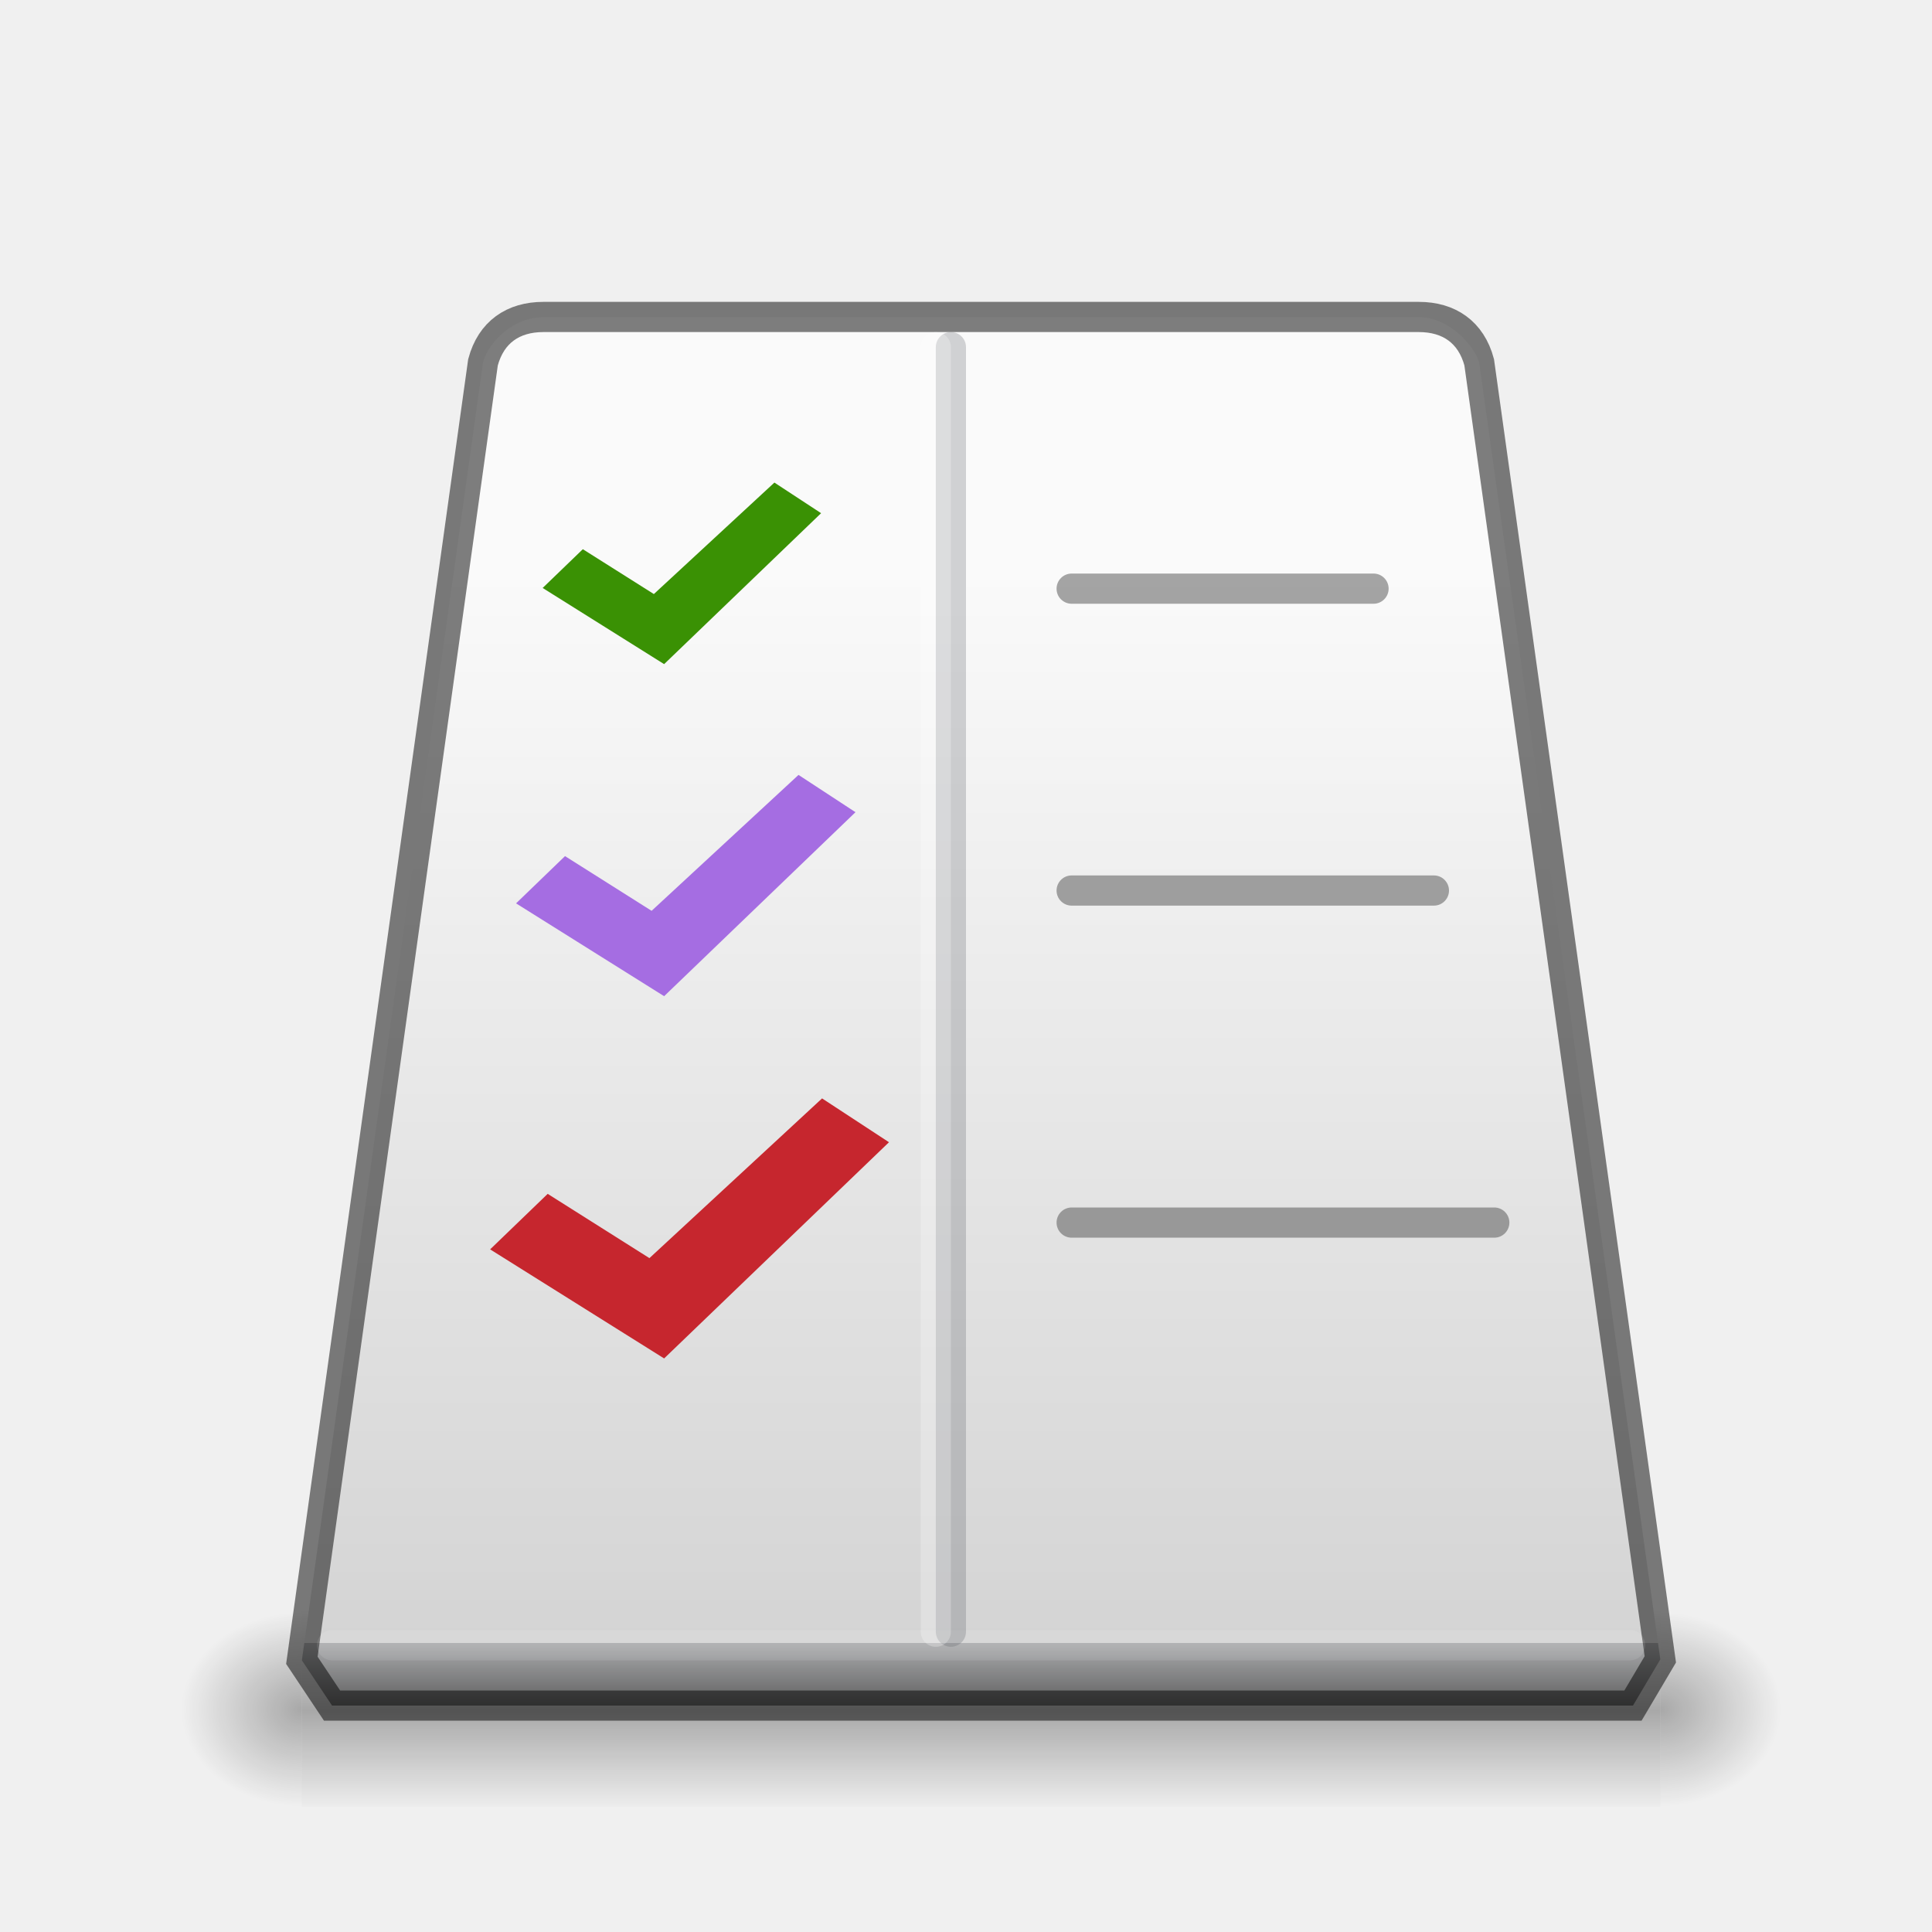
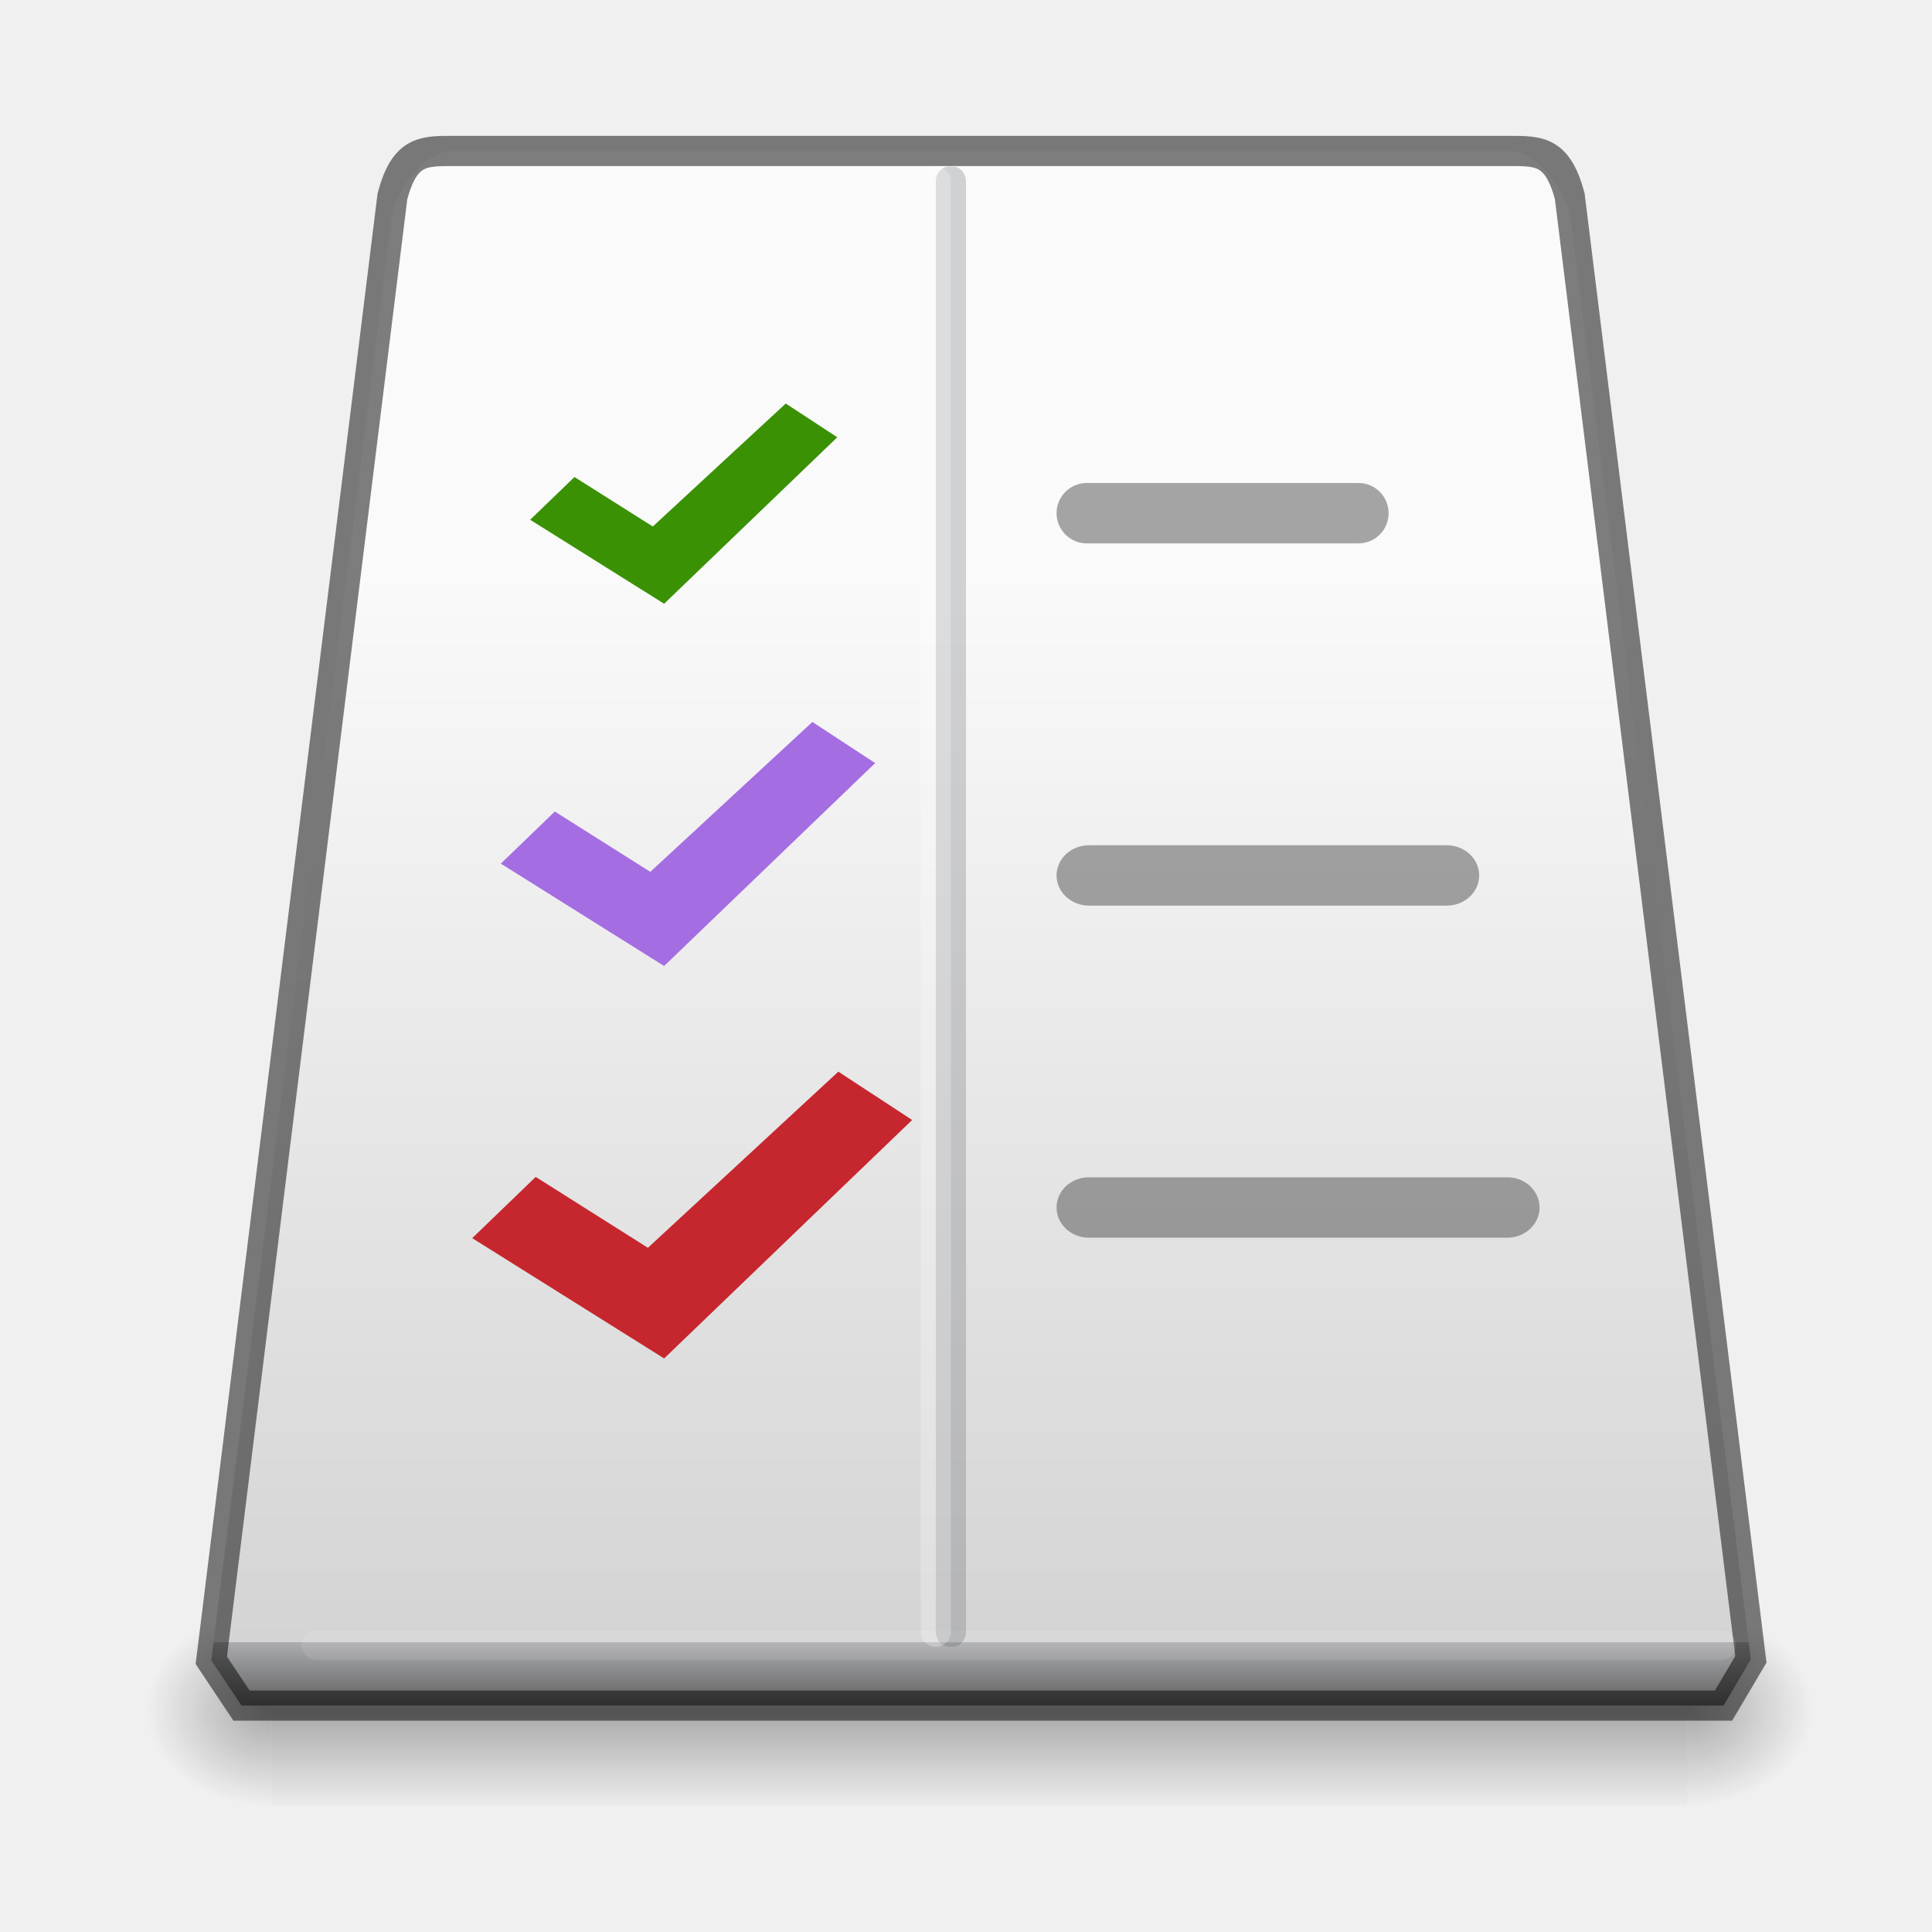
<svg xmlns="http://www.w3.org/2000/svg" xmlns:xlink="http://www.w3.org/1999/xlink" version="1.0" width="64" height="64" id="svg3786">
  <defs id="defs3788">
    <linearGradient id="linearGradient3874">
      <stop id="stop3876" offset="0" style="stop-color:#000000;stop-opacity:1;" />
      <stop id="stop3878" offset="1" style="stop-color:#000000;stop-opacity:0;" />
    </linearGradient>
    <linearGradient x1="17.741" y1="24.05" gradientTransform="matrix(0.99778,0,0,0.8855143,0.053179,4.204371)" x2="11.218" gradientUnits="userSpaceOnUse" y2="12.883" id="linearGradient3861">
      <stop offset="0" style="stop-color:#4d4d4d;stop-opacity:1" id="stop3863" />
      <stop id="stop3865" style="stop-color:#abacae;stop-opacity:1" offset="0.068" />
      <stop id="stop3867" style="stop-color:#d4d4d4;stop-opacity:1" offset="0.068" />
      <stop offset="1" style="stop-color:#fafafa;stop-opacity:1" id="stop3869" />
    </linearGradient>
    <radialGradient id="radialGradient3841" gradientUnits="userSpaceOnUse" cy="12.595" cx="14.237" gradientTransform="matrix(1.1924,0.5313943,-0.49419,0.81474,3.4847,3.699171)" r="23">
      <stop id="stop3843" style="stop-color:#d4d4d4;stop-opacity:1" offset="0" />
      <stop id="stop3845" style="stop-color:#abacae;stop-opacity:1" offset="1" />
    </radialGradient>
    <linearGradient gradientTransform="translate(6,15)" gradientUnits="userSpaceOnUse" y2="24" x2="18.25" y1="33.25" x1="25.5" id="linearGradient3839" xlink:href="#radialGradient3841" />
    <linearGradient y2="1" x2="25.25" y1="39" x1="25.25" gradientTransform="translate(4.75,18)" gradientUnits="userSpaceOnUse" id="linearGradient3859" xlink:href="#linearGradient3861" />
    <linearGradient gradientTransform="translate(6,15)" gradientUnits="userSpaceOnUse" y2="51" x2="22" y1="19.219" x1="22.261" id="linearGradient3880" xlink:href="#linearGradient3874" />
    <linearGradient y2="8" y1="4.265" xlink:href="#linearGradient3648" x2="1.5" x1="1.5" id="linearGradient2756" gradientUnits="userSpaceOnUse" gradientTransform="matrix(0.4906548,-0.5935453,0.5619819,0.5182122,18.82946,30.76638)" />
    <linearGradient id="linearGradient16397">
      <stop style="stop-color:#565656;stop-opacity:1" offset="0" id="stop16399" />
      <stop style="stop-color:#454545;stop-opacity:1" offset="1" id="stop16401" />
    </linearGradient>
    <linearGradient y2="8.5" y1="3.5" xlink:href="#linearGradient3648" x2="24" x1="24" id="linearGradient2760" gradientUnits="userSpaceOnUse" gradientTransform="matrix(0.4906548,-0.5935453,0.5619819,0.5182122,18.82946,30.76638)" />
    <linearGradient id="linearGradient3648">
      <stop style="stop-color:#545454;stop-opacity:1" offset="0" id="stop3650" />
      <stop style="stop-color:#232323;stop-opacity:1" offset="0.797" id="stop26236" />
      <stop style="stop-color:#303030;stop-opacity:1" offset="1" id="stop3652" />
    </linearGradient>
    <linearGradient y2="9" y1="3" xlink:href="#linearGradient16397" x2="6.5" x1="6.5" id="linearGradient2762" gradientUnits="userSpaceOnUse" gradientTransform="matrix(0.4906548,-0.5935453,0.5619819,0.5182122,18.82946,30.76638)" />
    <linearGradient y2="3.516" y1="19.019" xlink:href="#linearGradient9508" x2="49.735" x1="26.322" id="linearGradient4652" gradientUnits="userSpaceOnUse" gradientTransform="matrix(0.9557953,0,0.3203373,-0.7915548,-9.442239,48.42824)" />
    <linearGradient id="linearGradient9508">
      <stop style="stop-color:#2e3436;stop-opacity:0.582;" offset="0" id="stop9510" />
      <stop style="stop-color:#2e3436;stop-opacity:0;" offset="1" id="stop9512" />
    </linearGradient>
    <linearGradient id="linearGradient5048">
      <stop offset="0" style="stop-color:#000000;stop-opacity:0" id="stop5050-6" />
      <stop offset="0.5" style="stop-color:#000000;stop-opacity:1" id="stop5056-1" />
      <stop offset="1" style="stop-color:#000000;stop-opacity:0" id="stop5052-5" />
    </linearGradient>
    <radialGradient gradientTransform="matrix(0.03414633,0,0,0.02745099,36.59652,43.2685)" gradientUnits="userSpaceOnUse" xlink:href="#linearGradient3874" id="radialGradient2563-7" fy="486.648" fx="538.959" r="117.143" cy="486.648" cx="538.959" />
    <radialGradient gradientTransform="matrix(-0.03414637,0,0,0.02745099,29.11934,43.2685)" gradientUnits="userSpaceOnUse" xlink:href="#linearGradient3874" id="radialGradient2560-1" fy="486.648" fx="559.923" r="117.143" cy="486.648" cx="559.923" />
    <linearGradient y2="609.505" x2="302.857" y1="366.648" x1="302.857" gradientTransform="matrix(0.1018087,0,0,0.02745099,-4.796571,43.2685)" gradientUnits="userSpaceOnUse" id="linearGradient4277" xlink:href="#linearGradient5048" />
    <linearGradient gradientTransform="matrix(0.6690478,-0.6734307,0.9014465,0.8984332,-1.735245,6.105408)" gradientUnits="userSpaceOnUse" xlink:href="#linearGradient3290-678" id="linearGradient3151" y2="26.03" x2="9" y1="27.428" x1="9.425" />
    <linearGradient id="linearGradient3290-678">
      <stop offset="0" style="stop-color:#fff394;stop-opacity:1" id="stop2607" />
      <stop offset="1" style="stop-color:#fafafa;stop-opacity:1" id="stop2609" />
    </linearGradient>
    <linearGradient gradientTransform="matrix(0.587626,0.02540448,0.02533165,0.5878643,22.60169,2.296235)" gradientUnits="userSpaceOnUse" xlink:href="#linearGradient3191-577" id="linearGradient3153" y2="39.387" x2="7.916" y1="37.372" x1="5.518" />
    <linearGradient id="linearGradient3191-577">
      <stop offset="0" style="stop-color:#d48e15;stop-opacity:1" id="stop2613" />
      <stop offset="1" style="stop-color:#ad5f00;stop-opacity:1" id="stop2615" />
    </linearGradient>
    <linearGradient gradientTransform="matrix(0.6690478,-0.6734307,0.9014464,0.8984331,-0.3378591,4.698871)" gradientUnits="userSpaceOnUse" xlink:href="#linearGradient3223-699" id="linearGradient3156" y2="30" x2="30.038" y1="24.99" x1="30.038" />
    <linearGradient id="linearGradient3223-699">
      <stop offset="0" style="stop-color:#abacae;stop-opacity:1" id="stop2599" />
      <stop offset="0.5" style="stop-color:#fafafa;stop-opacity:1" id="stop2601" />
      <stop offset="1" style="stop-color:#abacae;stop-opacity:1" id="stop2603" />
    </linearGradient>
    <linearGradient gradientTransform="matrix(0.6690478,-0.6734307,0.9014464,0.8984331,-0.1462531,4.506008)" gradientUnits="userSpaceOnUse" xlink:href="#linearGradient3240-907" id="linearGradient3159" y2="30" x2="30.038" y1="24.99" x1="30.038" />
    <linearGradient id="linearGradient3240-907">
      <stop offset="0" style="stop-color:#555761;stop-opacity:1" id="stop2591" />
      <stop offset="0.5" style="stop-color:#abacae;stop-opacity:1" id="stop2593" />
      <stop offset="1" style="stop-color:#555761;stop-opacity:1" id="stop2595" />
    </linearGradient>
    <linearGradient gradientTransform="matrix(0.6690478,-0.6734307,0.9014464,0.8984331,-1.006908,5.3723)" gradientUnits="userSpaceOnUse" xlink:href="#linearGradient3223-699" id="linearGradient3162" y2="30" x2="30.038" y1="24.99" x1="30.038" />
    <linearGradient gradientTransform="matrix(0.6690478,-0.6734307,0.9014464,0.8984331,-0.8153011,5.17944)" gradientUnits="userSpaceOnUse" xlink:href="#linearGradient3240-907" id="linearGradient3165" y2="30" x2="30.038" y1="24.99" x1="30.038" />
    <linearGradient gradientTransform="matrix(0.6690478,-0.6734307,0.9014464,0.8984331,-1.672737,6.042494)" gradientUnits="userSpaceOnUse" xlink:href="#linearGradient3223-699" id="linearGradient3168" y2="30" x2="30.038" y1="24.99" x1="30.038" />
    <linearGradient gradientTransform="matrix(0.6690478,-0.6734307,0.9014464,0.8984331,-1.48113,5.849632)" gradientUnits="userSpaceOnUse" xlink:href="#linearGradient3240-907" id="linearGradient3171" y2="30" x2="30.038" y1="24.99" x1="30.038" />
    <linearGradient spreadMethod="pad" y2="31.211" x2="23.576" y1="25.357" x1="23.576" gradientTransform="matrix(0.6885111,-0.6930215,0.7702577,0.7676829,1.041979,9.395771)" gradientUnits="userSpaceOnUse" id="linearGradient1018" xlink:href="#linearGradient3155-40" />
    <linearGradient id="linearGradient3155-40">
      <stop offset="0" style="stop-color:#555761;stop-opacity:1" id="stop2541" />
      <stop offset="0.135" style="stop-color:#d4d4d4;stop-opacity:1" id="stop2543" />
      <stop offset="0.202" style="stop-color:#abacae;stop-opacity:1" id="stop2545" />
      <stop offset="0.27" style="stop-color:#fafafa;stop-opacity:1" id="stop2547" />
      <stop offset="0.447" style="stop-color:#abacae;stop-opacity:1" id="stop2549" />
      <stop offset="0.571" style="stop-color:#7e8087;stop-opacity:1" id="stop2551" />
      <stop offset="0.72" style="stop-color:#d4d4d4;stop-opacity:1" id="stop2553" />
      <stop offset="1" style="stop-color:#555761;stop-opacity:1" id="stop2555" />
    </linearGradient>
    <linearGradient spreadMethod="pad" gradientTransform="matrix(0.6885111,-0.6930215,0.7702577,0.7676829,1.041979,9.395771)" gradientUnits="userSpaceOnUse" xlink:href="#linearGradient1039" id="linearGradient3176" y2="31.211" x2="23.576" y1="25.357" x1="23.576" />
    <linearGradient id="linearGradient1039">
      <stop id="stop1023" style="stop-color:#abacae;stop-opacity:1" offset="0" />
      <stop id="stop1025" style="stop-color:#fafafa;stop-opacity:1" offset="0.135" />
      <stop id="stop1027" style="stop-color:#d4d4d4;stop-opacity:1" offset="0.202" />
      <stop id="stop1029" style="stop-color:#fafafa;stop-opacity:1" offset="0.27" />
      <stop id="stop1031" style="stop-color:#d4d4d4;stop-opacity:1" offset="0.447" />
      <stop id="stop1033" style="stop-color:#d4d4d4;stop-opacity:1" offset="0.571" />
      <stop id="stop1035" style="stop-color:#fafafa;stop-opacity:1" offset="0.72" />
      <stop id="stop1037" style="stop-color:#abacae;stop-opacity:1" offset="1" />
    </linearGradient>
    <linearGradient id="linearGradient4011">
      <stop id="stop4013" style="stop-color:#ffffff;stop-opacity:1" offset="0" />
      <stop id="stop4015" style="stop-color:#ffffff;stop-opacity:0.235" offset="0.508" />
      <stop id="stop4017" style="stop-color:#ffffff;stop-opacity:0.157" offset="0.835" />
      <stop id="stop4019" style="stop-color:#ffffff;stop-opacity:0.392" offset="1" />
    </linearGradient>
    <linearGradient x1="71.204" y1="6.238" x2="71.204" y2="44.341" id="linearGradient3019" xlink:href="#linearGradient4011" gradientUnits="userSpaceOnUse" gradientTransform="matrix(1.054054,0,0,1.054054,-51.611,-2.727901)" />
    <linearGradient x1="2035.165" y1="3208.074" x2="2035.165" y2="3241.997" id="linearGradient11527-6-5" xlink:href="#linearGradient27416-1-5" gradientUnits="userSpaceOnUse" gradientTransform="matrix(1.571255,0,0,1.174665,-3179.505,-3763.776)" />
    <linearGradient id="linearGradient27416-1-5">
      <stop id="stop27420-2-2" style="stop-color:#9bdb4d;stop-opacity:1" offset="0" />
      <stop id="stop27422-3-2" style="stop-color:#68b723;stop-opacity:1" offset="1" />
    </linearGradient>
    <radialGradient xlink:href="#linearGradient3874" id="radialGradient3300-8" gradientUnits="userSpaceOnUse" gradientTransform="matrix(0.3823536,7.5555777e-8,-1.8372241e-8,0.1115198,-5.925427,36.33585)" cx="99.189" cy="185.297" fx="99.189" fy="185.297" r="62.769" />
    <radialGradient xlink:href="#linearGradient3874" id="radialGradient4192-6" gradientUnits="userSpaceOnUse" gradientTransform="matrix(0.2549024,5.3967361e-8,-1.2248161e-8,0.07965545,6.716382,44.24067)" cx="99.189" cy="185.297" fx="99.189" fy="185.297" r="62.769" />
  </defs>
-   <g id="g4233-8" style="display:inline">
+   <g id="g4233-8" style="display:inline" transform="matrix(1.04201,0,0,1,-1.420102,0)">
    <rect style="display:inline;overflow:visible;visibility:visible;opacity:0.3;fill:url(#linearGradient4277);fill-opacity:1;fill-rule:nonzero;stroke:none;stroke-width:0.5;marker:none" id="rect2723-5" y="53.333" x="10" height="6.522" width="45" />
    <path style="display:inline;overflow:visible;visibility:visible;opacity:0.3;fill:url(#radialGradient2563-7);fill-opacity:1;fill-rule:nonzero;stroke:none;stroke-width:0.5;marker:none" id="path2725-3" d="m 55,53.334 v 6.666 c 3.079,0.013 4.974,-1.494 4.974,-3.334 0,-1.84 -0.966,-3.333 -4.974,-3.333 z" />
    <path style="display:inline;overflow:visible;visibility:visible;opacity:0.3;fill:url(#radialGradient2560-1);fill-opacity:1;fill-rule:nonzero;stroke:none;stroke-width:1;marker:none" id="path2727-5" d="m 10,53.334 v 6.666 C 6.921,60.013 4.969,58.451 4.969,56.611 4.969,54.771 5.992,53.334 10,53.334 Z" />
  </g>
-   <path id="rect6431" d="M 18,10.505 C 17,10.505 16.184,11.324 16,12 l -6,43 1,1.5 H 54.094 L 55,54.969 49,12 c -0.16,-0.548 -1,-1.497 -2,-1.497 z" style="display:inline;fill:url(#linearGradient3859);fill-opacity:1;fill-rule:evenodd;stroke:none;enable-background:new" />
-   <path d="M 25.653,15.986 27.2,17 22,22 l -4.024,-2.523 1.331,-1.284 2.353,1.486 z" id="path2922-6-6-0-9-4-2" style="color:#000000;display:inline;overflow:visible;visibility:visible;opacity:1;fill:#3a9104;fill-opacity:1;fill-rule:nonzero;stroke:none;stroke-width:0.553;marker:none;enable-background:accumulate" />
+   <path id="rect6431" d="M 15,5 C 14,5 13.184,6.324 13,7 L 7,55 8,56.5 H 57.094 L 58,54.969 52,7 C 51.84,6.452 51,5 50,5 Z" style="display:inline;fill:url(#linearGradient3859);fill-opacity:1;fill-rule:evenodd;stroke:none;enable-background:new" />
+   <path d="M 26.029,13.367 27.736,14.485 22,20 l -4.438,-2.782 1.468,-1.416 2.595,1.639 z" id="path2922-6-6-0-9-4-2" style="color:#000000;display:inline;overflow:visible;visibility:visible;opacity:1;fill:#3a9104;fill-opacity:1;fill-rule:nonzero;stroke:none;stroke-width:0.61;marker:none;enable-background:accumulate" />
  <path style="fill:none;fill-opacity:1;fill-rule:evenodd;stroke:none;stroke-width:1;stroke-linecap:round;stroke-linejoin:round;stroke-opacity:1;enable-background:new" d="m 11,10.5 c -0.81,0 -2.035,0.168 -2.219,0.844 L 2.5,55.469 61.5,55.5 54.719,11.344 C 54.559,10.796 53.659,10.5 53,10.5 Z m 50.5,45 -59,0 1,2 57.094,0 z" id="path3856" />
-   <path style="opacity:0.5;fill:none;fill-opacity:1;fill-rule:evenodd;stroke:#000000;stroke-opacity:1;enable-background:new" d="m 18,10.5 c -1,0 -1.732,0.5 -2,1.5 l -6,43 1,1.5 H 54.094 L 55,54.969 49,12 c -0.268,-1 -1,-1.5 -2,-1.5 z" id="path3873" />
-   <path id="path13239" d="M 11,54.5 H 54" style="display:inline;opacity:0.1;fill:none;fill-rule:evenodd;stroke:#ffffff;stroke-width:1px;stroke-linecap:round;stroke-linejoin:miter;stroke-opacity:1" />
-   <path d="M 26.452,25.67 28.339,26.905 22,33 l -4.905,-3.075 1.622,-1.565 2.868,1.812 z" id="path2922-6-6-0-9-4-2-3" style="color:#000000;display:inline;overflow:visible;visibility:visible;fill:#a56de2;fill-opacity:1;fill-rule:nonzero;stroke:none;stroke-width:0.674;marker:none;enable-background:accumulate" />
-   <path d="M 27.232,36.386 29.449,37.838 22,45 l -5.764,-3.613 1.907,-1.839 3.37,2.129 z" id="path2922-6-6-0-9-4-2-3-6" style="color:#000000;display:inline;overflow:visible;visibility:visible;fill:#c6262e;fill-opacity:1;fill-rule:nonzero;stroke:none;stroke-width:0.792;marker:none;enable-background:accumulate" />
-   <rect style="opacity:0.5;fill:#4d4d4d;fill-opacity:1;stroke:none;stroke-opacity:1" id="rect1159" width="11" height="1" x="35" y="19" rx="0.5" ry="0.5" />
-   <rect style="opacity:0.5;fill:#4d4d4d;fill-opacity:1;stroke:none;stroke-opacity:1" id="rect1159-7" width="13" height="1" x="35" y="29" rx="0.5" ry="0.5" />
-   <rect style="opacity:0.5;fill:#4d4d4d;fill-opacity:1;stroke:none;stroke-opacity:1" id="rect1159-7-5" width="15" height="1" x="35" y="40" rx="0.5" ry="0.5" />
-   <rect style="opacity:0.25;fill:#555761;fill-opacity:1;stroke:none;stroke-opacity:1" id="rect1159-3" width="1" height="43.552" x="31" y="11" rx="0.5" ry="0.5" />
-   <rect style="opacity:0.25;fill:#ffffff;fill-opacity:1;stroke:none;stroke-opacity:1" id="rect1159-3-5" width="1" height="43.552" x="30.5" y="11" rx="0.5" ry="0.5" />
+   <path style="opacity:0.5;fill:none;fill-opacity:1;fill-rule:evenodd;stroke:#000000;stroke-opacity:1;enable-background:new" d="M 15,5 C 14,5 13.402,5 13,6.5 L 7,55 l 1,1.5 H 57.094 L 58,54.969 52,6.5 C 51.598,5 51,5 50,5 Z" id="path3873" />
+   <path id="path13239" d="M 10.492,54.5 H 57" style="display:inline;opacity:0.1;fill:none;fill-rule:evenodd;stroke:#ffffff;stroke-width:1px;stroke-linecap:round;stroke-linejoin:miter;stroke-opacity:1" />
+   <path d="M 26.911,23.916 28.991,25.278 22,32 l -5.41,-3.391 1.789,-1.726 3.163,1.998 z" id="path2922-6-6-0-9-4-2-3" style="color:#000000;display:inline;overflow:visible;visibility:visible;fill:#a56de2;fill-opacity:1;fill-rule:nonzero;stroke:none;stroke-width:0.743;marker:none;enable-background:accumulate" />
+   <path d="M 27.771,35.5 30.216,37.101 22,45 l -6.357,-3.985 2.103,-2.028 3.717,2.348 z" id="path2922-6-6-0-9-4-2-3-6" style="color:#000000;display:inline;overflow:visible;visibility:visible;fill:#c6262e;fill-opacity:1;fill-rule:nonzero;stroke:none;stroke-width:0.874;marker:none;enable-background:accumulate" />
+   <rect style="opacity:0.5;fill:#4d4d4d;fill-opacity:1;stroke:none;stroke-opacity:1" id="rect1159" width="11" height="2" x="35" y="16" rx="1" ry="1" />
+   <rect style="opacity:0.5;fill:#4d4d4d;fill-opacity:1;stroke:none;stroke-width:1.423;stroke-opacity:1" id="rect1159-7" width="14" height="2" x="35" y="28" rx="1.077" ry="1" />
+   <rect style="opacity:0.5;fill:#4d4d4d;fill-opacity:1;stroke:none;stroke-width:1.033;stroke-opacity:1" id="rect1159-7-5" width="16" height="2" x="35" y="39" rx="1.067" ry="1" />
+   <rect style="opacity:0.25;fill:#555761;fill-opacity:1;stroke:none;stroke-opacity:1" id="rect1159-3" width="1" height="49.035" x="31" y="5.517" rx="0.438" ry="0.5" />
+   <rect style="opacity:0.25;fill:#ffffff;fill-opacity:1;stroke:none;stroke-opacity:1" id="rect1159-3-5" width="1" height="49.048" x="30.5" y="5.505" rx="0.5" ry="0.5" />
</svg>
